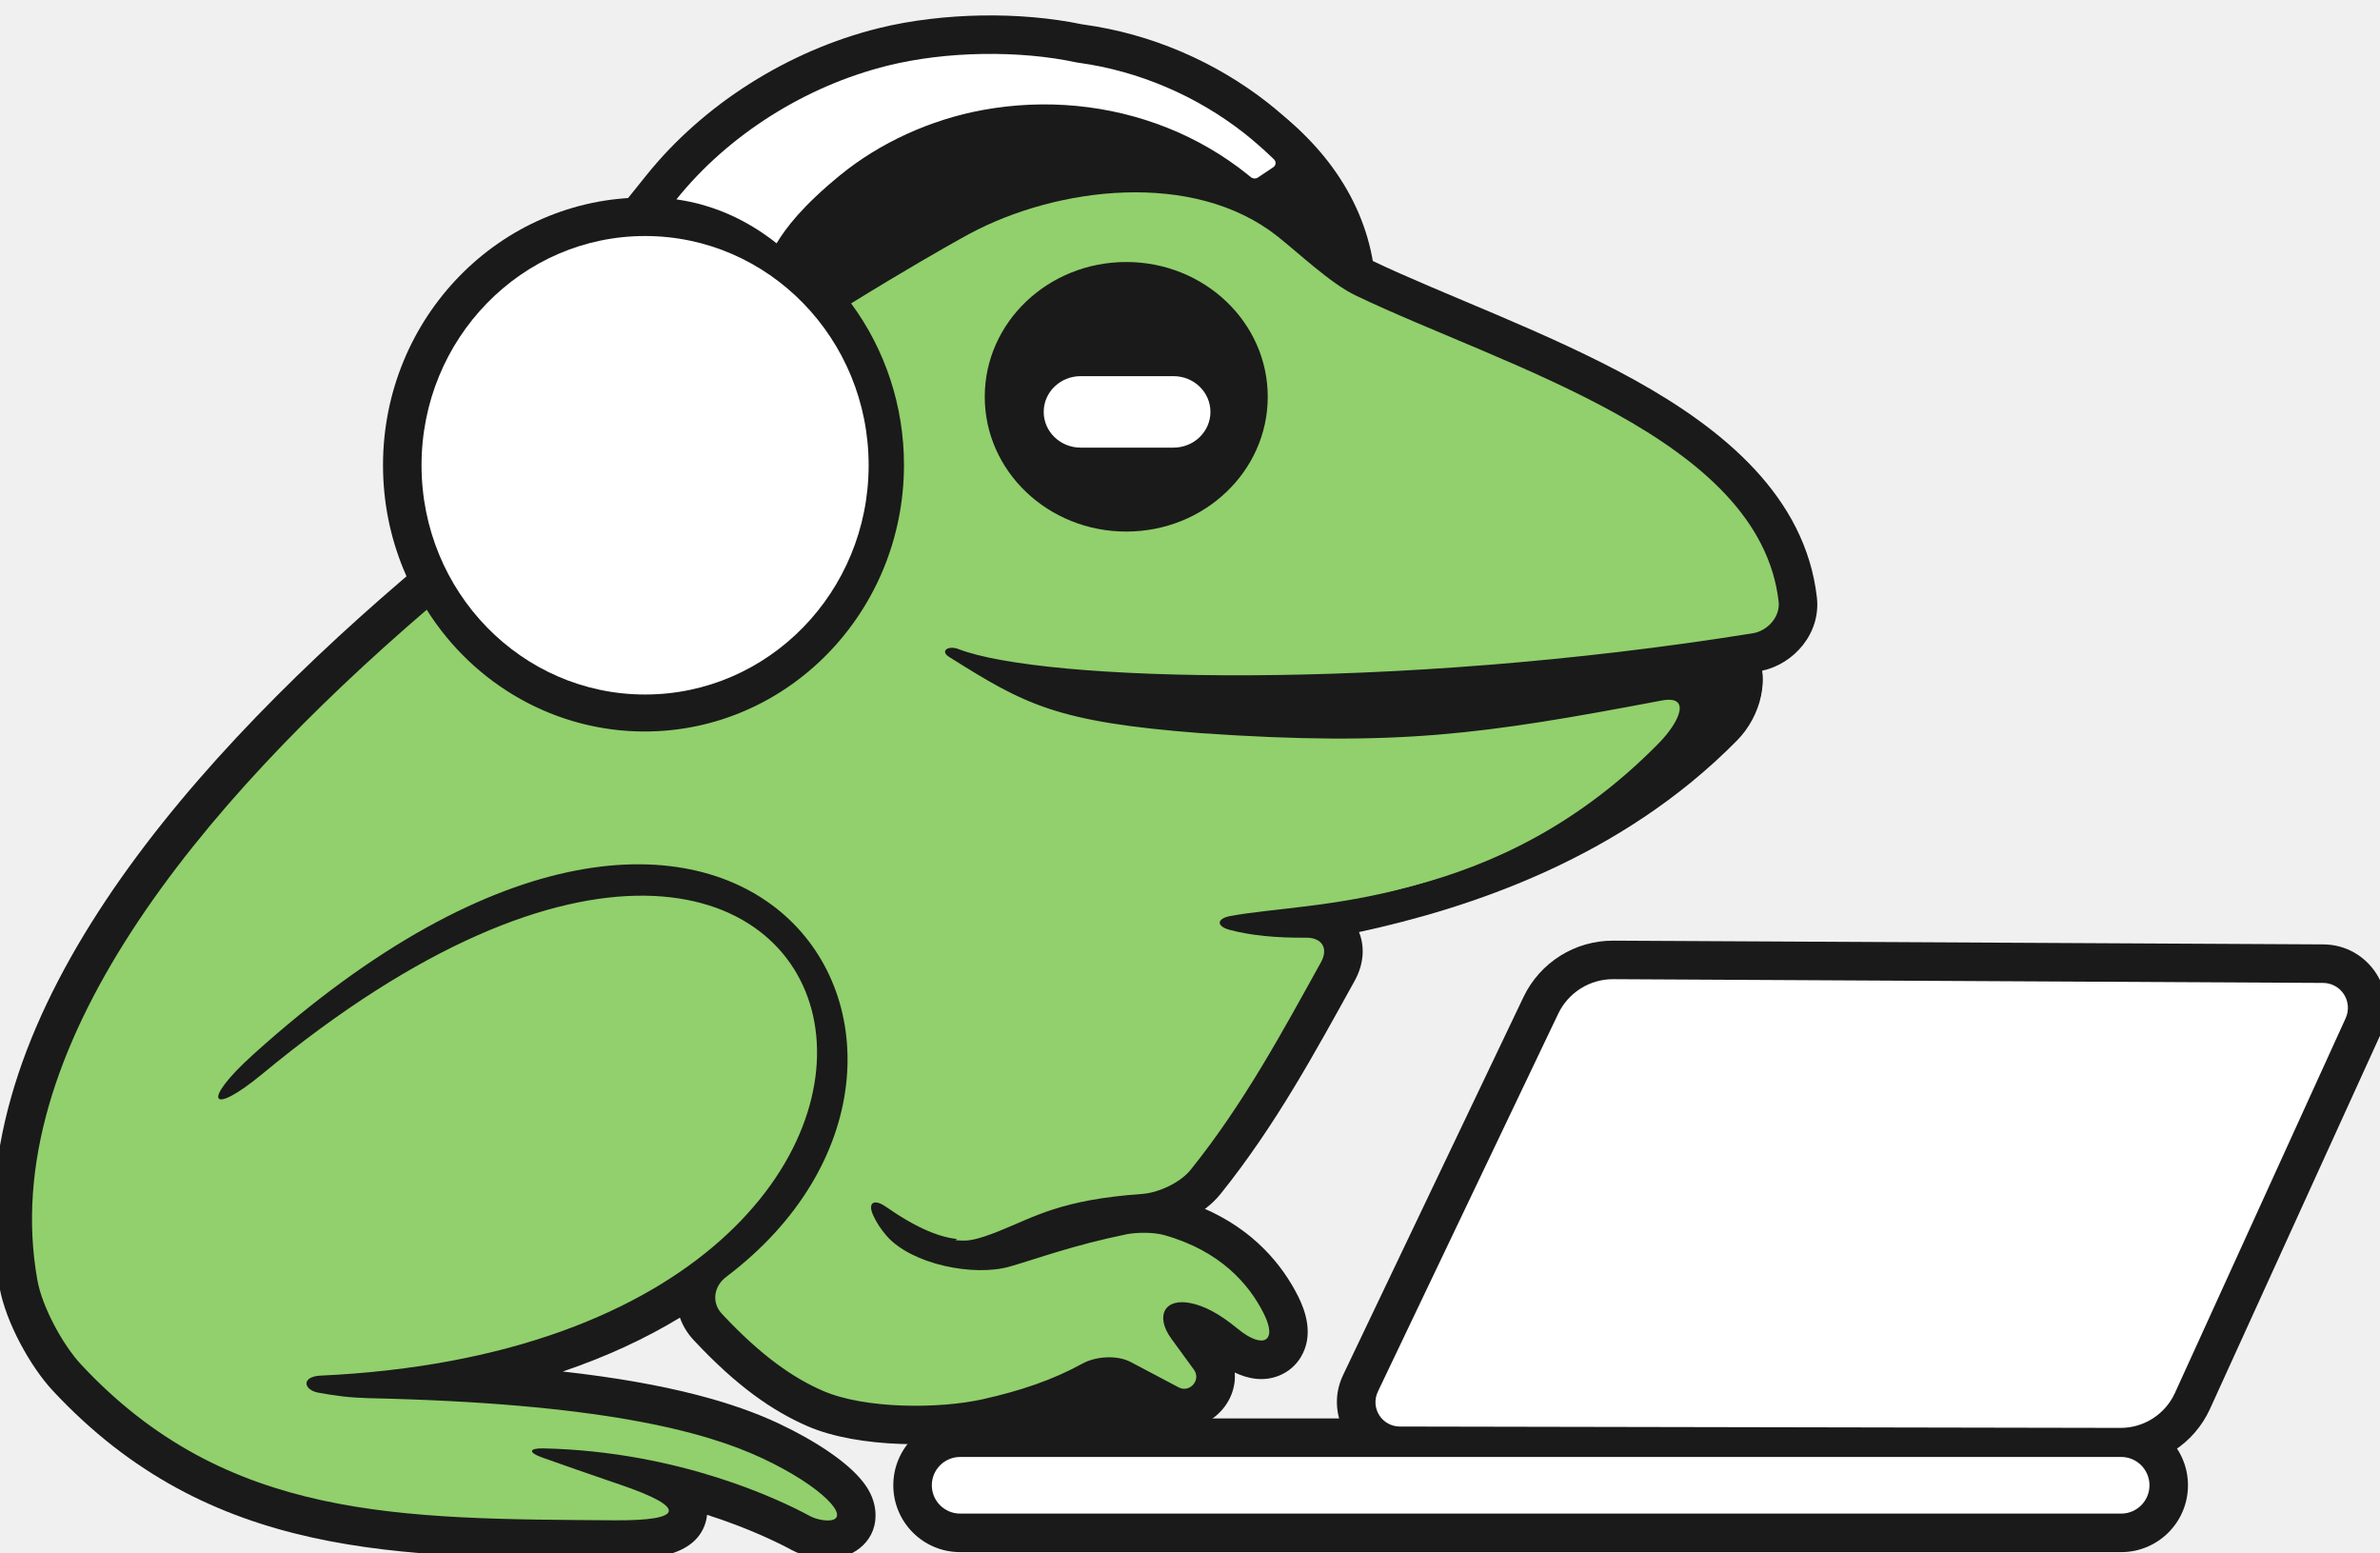
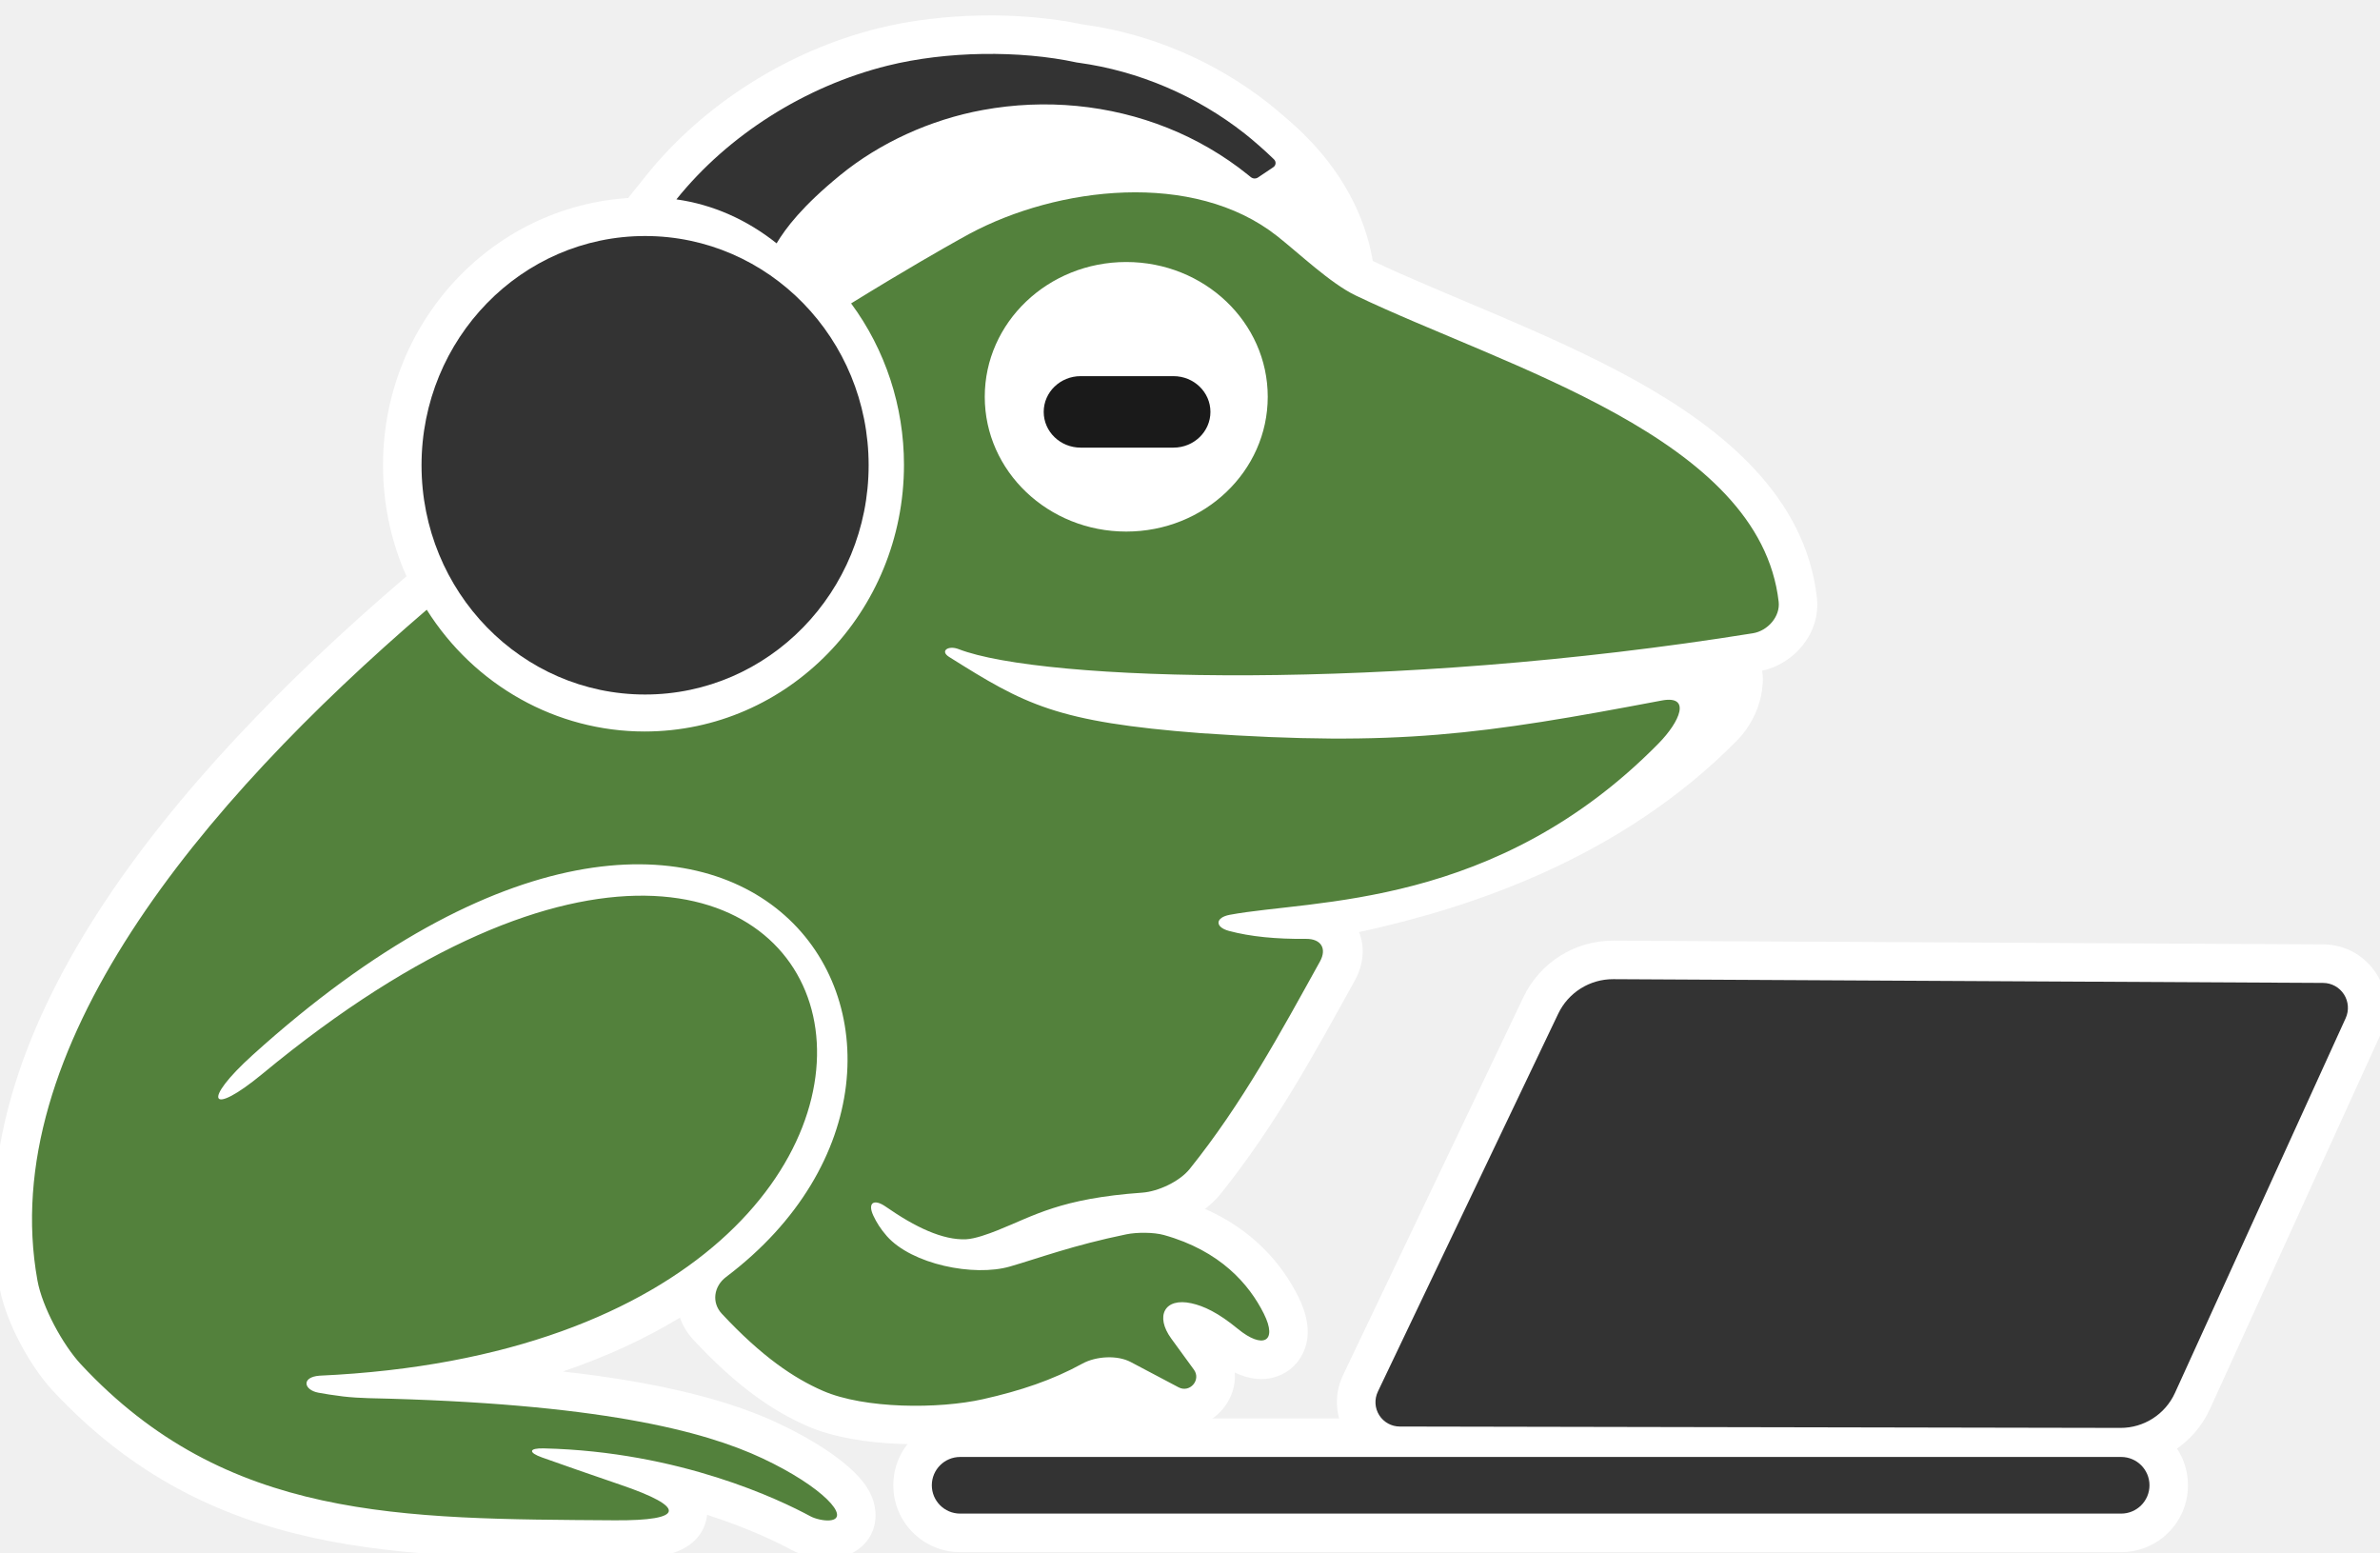
<svg xmlns="http://www.w3.org/2000/svg" width="163.546mm" height="106.662mm" viewBox="0 0 163.546 106.662" version="1.1" id="svg1" xml:space="preserve">
  <defs id="defs1" />
-   <g id="layer2" style="display:inline;fill:#1a1a1a;fill-opacity:1" transform="translate(-2.402101,-2.400472)">
-     <ellipse style="fill:#1a1a1a;fill-opacity:1;fill-rule:evenodd;stroke:none;stroke-width:0.269;stroke-opacity:1" id="path29" cx="74.613" cy="22.714" rx="22.325" ry="17.664" />
-     <ellipse style="fill:#1a1a1a;fill-opacity:1;fill-rule:evenodd;stroke:none;stroke-width:0.265;stroke-opacity:1" id="path30" cx="78.11" cy="98.783" rx="7.016" ry="8.98" />
+   <g id="layer2" style="display:inline;fill:#ffffff;fill-opacity:1" transform="translate(-2.402101,-2.400472)">
+     <ellipse style="fill:#ffffff;fill-opacity:1;fill-rule:evenodd;stroke:none;stroke-width:0.269;stroke-opacity:1" id="path29" cx="74.613" cy="22.714" rx="22.325" ry="17.664" />
+     <ellipse style="fill:#ffffff;fill-opacity:1;fill-rule:evenodd;stroke:none;stroke-width:0.265;stroke-opacity:1" id="path30" cx="78.11" cy="98.783" rx="7.016" ry="8.98" />
  </g>
-   <g id="g18" transform="translate(-20.83481,-85.98053)" style="display:inline;fill:#1a1a1a">
-     <g id="g12" style="fill:#1a1a1a">
-       <g id="g11" style="fill:#1a1a1a">
-         <path style="display:inline;opacity:1;fill:#1a1a1a;fill-opacity:1;fill-rule:evenodd;stroke:none;stroke-width:0.265;stroke-opacity:1" id="rect11" width="83.673" height="3.891" x="84.867" y="186.08" ry="1.946" d="m 86.812,183.434 c -2.536,0 -4.592,2.055 -4.592,4.592 0,2.536 2.055,4.592 4.592,4.592 h 79.781 c 2.536,0 4.592,-2.055 4.592,-4.592 0,-2.536 -2.055,-4.592 -4.592,-4.592 z" />
-         <path style="opacity:1;fill:#1a1a1a;fill-opacity:1;fill-rule:evenodd;stroke:none;stroke-width:0.265;stroke-opacity:1" d="m 131.709,150.607 c -2.643,-0.014 -5.049,1.493 -6.188,3.879 l -12.395,25.969 c -1.362,2.854 0.726,6.174 3.889,6.18 l 49.525,0.094 c 2.653,0.005 5.057,-1.535 6.158,-3.951 l 11.73,-25.748 c 1.309,-2.873 -0.786,-6.149 -3.943,-6.166 z" id="path11" />
+   <g id="g18" transform="translate(-20.83481,-85.98053)" style="display:inline;fill:#ffffff">
+     <g id="g12" style="fill:#ffffff">
+       <g id="g11" style="fill:#ffffff">
+         <path style="display:inline;opacity:1;fill:#ffffff;fill-opacity:1;fill-rule:evenodd;stroke:none;stroke-width:0.265;stroke-opacity:1" id="rect11" width="83.673" height="3.891" x="84.867" y="186.08" ry="1.946" d="m 86.812,183.434 c -2.536,0 -4.592,2.055 -4.592,4.592 0,2.536 2.055,4.592 4.592,4.592 h 79.781 c 2.536,0 4.592,-2.055 4.592,-4.592 0,-2.536 -2.055,-4.592 -4.592,-4.592 z" />
+         <path style="opacity:1;fill:#ffffff;fill-opacity:1;fill-rule:evenodd;stroke:none;stroke-width:0.265;stroke-opacity:1" d="m 131.709,150.607 c -2.643,-0.014 -5.049,1.493 -6.188,3.879 l -12.395,25.969 c -1.362,2.854 0.726,6.174 3.889,6.18 l 49.525,0.094 c 2.653,0.005 5.057,-1.535 6.158,-3.951 l 11.73,-25.748 c 1.309,-2.873 -0.786,-6.149 -3.943,-6.166 z" id="path11" />
      </g>
    </g>
-     <g id="g15" style="display:inline;fill:#1a1a1a;fill-opacity:1">
-       <g id="g13" style="fill:#1a1a1a;fill-opacity:1">
-         <path id="path12" style="opacity:1;fill:#1a1a1a;fill-opacity:1;fill-rule:evenodd;stroke:none;stroke-width:0.265;stroke-opacity:1" d="m 97.509,97.1 c -4.194,0.138 -8.489,1.356 -11.836,3.152 l -0.018,0.012 -0.02,0.01 c -0.201,0.112 -0.529,0.294 -0.688,0.379 l -0.018,0.012 -0.02,0.01 c -0.962,0.537 -3.688,2.081 -7.508,4.438 l -2.449,1.512 1.711,2.312 c 2.016,2.727 3.113,6.074 3.113,9.516 2.26e-4,8.73 -6.804,15.678 -15.182,15.678 -5.127,-1e-5 -9.914,-2.66 -12.729,-7.129 l -1.635,-2.594 -2.326,1.996 c -15.622,13.404 -30.773,31.15 -27.631,48.562 0.431,2.388 2.106,5.43 3.658,7.096 10.804,11.594 23.798,11.455 38.596,11.557 1.339,0.009 5.19,0.24 6.178,-2.246 0.102,-0.257 0.164,-0.52 0.189,-0.779 2.892,0.926 4.933,1.938 5.826,2.422 0.751,0.407 1.933,0.685 2.867,0.594 1.397,-0.136 3.068,-1.242 2.867,-3.311 -0.085,-0.879 -0.52,-1.543 -0.811,-1.924 -1.089,-1.428 -3.428,-2.929 -5.82,-4.053 -3.006,-1.412 -7.461,-2.745 -14.844,-3.574 3.031,-1.028 5.713,-2.28 8.051,-3.701 0.19,0.546 0.5,1.068 0.939,1.539 2.972,3.185 5.43,4.874 7.822,5.916 3.544,1.543 9.318,1.476 12.645,0.729 2.726,-0.612 5.196,-1.425 7.516,-2.703 0.01,-0.006 0.269,-0.098 0.498,-0.107 0.172,-0.007 0.32,0.035 0.342,0.035 v -0.002 -0.002 l 3.26,1.723 c 2.622,1.386 5.311,-0.874 5.102,-3.357 0.882,0.419 1.959,0.655 3.053,0.211 0.614,-0.249 1.127,-0.678 1.48,-1.256 0.935,-1.53 0.303,-3.23 -0.17,-4.176 -1.102,-2.206 -3.083,-4.586 -6.5,-6.061 0.416,-0.311 0.79,-0.661 1.096,-1.041 3.801,-4.733 6.546,-9.833 9.203,-14.625 0.657,-1.186 0.69,-2.393 0.262,-3.373 7.547,-1.625 17.995,-4.993 26.049,-13.18 1.08,-1.098 1.983,-2.939 1.77,-4.717 2.188,-0.468 4.041,-2.573 3.76,-5.035 -0.791,-6.921 -6.417,-11.546 -12.5,-14.924 -5.916,-3.285 -13.286,-5.922 -18.066,-8.213 -0.462,-0.221 -1.362,-0.849 -2.252,-1.572 -0.779,-0.633 -1.9,-1.613 -2.639,-2.195 -3.497,-2.757 -7.949,-3.698 -12.193,-3.559 z m 0.189,10.066 c 4.008,0 7.078,3.003 7.078,6.615 0,3.613 -3.07,6.613 -7.078,6.613 -4.008,0 -7.076,-3 -7.076,-6.613 -2e-6,-3.613 3.068,-6.615 7.076,-6.615 z" transform="translate(0.5281931,-0.5395419)" />
+     <g id="g15" style="display:inline;fill:#ffffff;fill-opacity:1">
+       <g id="g13" style="fill:#ffffff;fill-opacity:1">
+         <path id="path12" style="opacity:1;fill:#ffffff;fill-opacity:1;fill-rule:evenodd;stroke:none;stroke-width:0.265;stroke-opacity:1" d="m 97.509,97.1 c -4.194,0.138 -8.489,1.356 -11.836,3.152 l -0.018,0.012 -0.02,0.01 c -0.201,0.112 -0.529,0.294 -0.688,0.379 l -0.018,0.012 -0.02,0.01 c -0.962,0.537 -3.688,2.081 -7.508,4.438 l -2.449,1.512 1.711,2.312 c 2.016,2.727 3.113,6.074 3.113,9.516 2.26e-4,8.73 -6.804,15.678 -15.182,15.678 -5.127,-1e-5 -9.914,-2.66 -12.729,-7.129 l -1.635,-2.594 -2.326,1.996 c -15.622,13.404 -30.773,31.15 -27.631,48.562 0.431,2.388 2.106,5.43 3.658,7.096 10.804,11.594 23.798,11.455 38.596,11.557 1.339,0.009 5.19,0.24 6.178,-2.246 0.102,-0.257 0.164,-0.52 0.189,-0.779 2.892,0.926 4.933,1.938 5.826,2.422 0.751,0.407 1.933,0.685 2.867,0.594 1.397,-0.136 3.068,-1.242 2.867,-3.311 -0.085,-0.879 -0.52,-1.543 -0.811,-1.924 -1.089,-1.428 -3.428,-2.929 -5.82,-4.053 -3.006,-1.412 -7.461,-2.745 -14.844,-3.574 3.031,-1.028 5.713,-2.28 8.051,-3.701 0.19,0.546 0.5,1.068 0.939,1.539 2.972,3.185 5.43,4.874 7.822,5.916 3.544,1.543 9.318,1.476 12.645,0.729 2.726,-0.612 5.196,-1.425 7.516,-2.703 0.01,-0.006 0.269,-0.098 0.498,-0.107 0.172,-0.007 0.32,0.035 0.342,0.035 v -0.002 -0.002 l 3.26,1.723 c 2.622,1.386 5.311,-0.874 5.102,-3.357 0.882,0.419 1.959,0.655 3.053,0.211 0.614,-0.249 1.127,-0.678 1.48,-1.256 0.935,-1.53 0.303,-3.23 -0.17,-4.176 -1.102,-2.206 -3.083,-4.586 -6.5,-6.061 0.416,-0.311 0.79,-0.661 1.096,-1.041 3.801,-4.733 6.546,-9.833 9.203,-14.625 0.657,-1.186 0.69,-2.393 0.262,-3.373 7.547,-1.625 17.995,-4.993 26.049,-13.18 1.08,-1.098 1.983,-2.939 1.77,-4.717 2.188,-0.468 4.041,-2.573 3.76,-5.035 -0.791,-6.921 -6.417,-11.546 -12.5,-14.924 -5.916,-3.285 -13.286,-5.922 -18.066,-8.213 -0.462,-0.221 -1.362,-0.849 -2.252,-1.572 -0.779,-0.633 -1.9,-1.613 -2.639,-2.195 -3.497,-2.757 -7.949,-3.698 -12.193,-3.559 z m 0.189,10.066 c 4.008,0 7.078,3.003 7.078,6.615 0,3.613 -3.07,6.613 -7.078,6.613 -4.008,0 -7.076,-3 -7.076,-6.613 -2e-6,-3.613 3.068,-6.615 7.076,-6.615 z" transform="translate(0.5281931,-0.5395419)" />
      </g>
-       <path style="fill:#1a1a1a;fill-opacity:1;fill-rule:evenodd;stroke-width:0.278" d="m 133.754,117.871 c -0.191,0.007 -0.355,0.028 -0.459,0.043 -1.111,0.159 -3.464,0.473 -4.285,2.305 -0.417,0.93 -0.275,1.893 0.096,2.588 0.787,1.477 2.793,2.081 3.443,2.293 0.85,0.278 2.965,0.855 3.988,0.855 h 0.279 c 1.282,0 2.952,-0.81 3.102,-2.738 0.206,-2.655 -2.951,-4.561 -4.227,-5.021 -0.54,-0.195 -1.218,-0.35 -1.938,-0.324 z" id="path14" />
-       <path style="fill:#1a1a1a;fill-opacity:1;fill-rule:evenodd;stroke-width:0.275" id="rect14" width="14.352" height="5.665" x="91.234" y="111.069" ry="2.833" rx="3.179" d="m 94.412,108.422 c -3.057,0 -5.824,2.288 -5.824,5.48 0,3.192 2.769,5.479 5.824,5.479 h 7.994 c 3.053,0 5.826,-2.287 5.826,-5.479 0,-3.189 -2.775,-5.48 -5.826,-5.48 z" />
-       <path id="path15" style="display:inline;opacity:1;fill:#1a1a1a;fill-opacity:1;fill-rule:evenodd;stroke:none;stroke-width:0.265;stroke-opacity:1" d="m 138.974,128.407 -2.264,1.824 c -2.481,2.006 -7.853,5.375 -13.166,7.113 -2.677,0.876 -7.087,1.738 -11.291,2.395 -3.153,0.492 -6.219,0.885 -8.49,1.154 -0.907,0.107 -1.688,0.193 -2.301,0.26 -0.365,0.04 -0.668,0.073 -0.902,0.098 -0.358,0.037 -0.344,0.036 -0.533,0.055 l -0.018,0.002 -0.02,0.002 c -1.378,0.154 -2.653,0.676 -3.609,1.682 -1.928,2.028 -1.808,5.363 -1.869,7.637 -0.047,1.753 -0.127,3.619 -0.518,5.568 -0.407,2.031 -1.138,4.146 -2.559,6.359 -1.42,2.213 -3.544,4.537 -6.83,6.877 l -6.215,4.375 7.596,0.57 c 0.257,0.019 0.527,0.026 0.797,0.016 1.153,-0.045 2.588,-0.615 3.064,-0.805 2.824,-1.125 3.839,-2.029 9.145,-2.406 1.758,-0.125 3.969,-1.114 5.191,-2.637 3.806,-4.739 6.555,-9.846 9.211,-14.637 0.649,-1.171 0.698,-2.366 0.301,-3.352 7.548,-1.636 17.962,-5.017 25.996,-13.184 1.558,-1.584 2.473,-4.416 0.982,-6.572 l -0.01,-0.016 z" transform="translate(0.5281931,-0.53954)" />
+       <path style="fill:#ffffff;fill-opacity:1;fill-rule:evenodd;stroke-width:0.278" d="m 133.754,117.871 c -0.191,0.007 -0.355,0.028 -0.459,0.043 -1.111,0.159 -3.464,0.473 -4.285,2.305 -0.417,0.93 -0.275,1.893 0.096,2.588 0.787,1.477 2.793,2.081 3.443,2.293 0.85,0.278 2.965,0.855 3.988,0.855 h 0.279 c 1.282,0 2.952,-0.81 3.102,-2.738 0.206,-2.655 -2.951,-4.561 -4.227,-5.021 -0.54,-0.195 -1.218,-0.35 -1.938,-0.324 z" id="path14" />
+       <path style="fill:#ffffff;fill-opacity:1;fill-rule:evenodd;stroke-width:0.275" id="rect14" width="14.352" height="5.665" x="91.234" y="111.069" ry="2.833" rx="3.179" d="m 94.412,108.422 c -3.057,0 -5.824,2.288 -5.824,5.48 0,3.192 2.769,5.479 5.824,5.479 h 7.994 c 3.053,0 5.826,-2.287 5.826,-5.479 0,-3.189 -2.775,-5.48 -5.826,-5.48 z" />
+       <path id="path15" style="display:inline;opacity:1;fill:#ffffff;fill-opacity:1;fill-rule:evenodd;stroke:none;stroke-width:0.265;stroke-opacity:1" d="m 138.974,128.407 -2.264,1.824 c -2.481,2.006 -7.853,5.375 -13.166,7.113 -2.677,0.876 -7.087,1.738 -11.291,2.395 -3.153,0.492 -6.219,0.885 -8.49,1.154 -0.907,0.107 -1.688,0.193 -2.301,0.26 -0.365,0.04 -0.668,0.073 -0.902,0.098 -0.358,0.037 -0.344,0.036 -0.533,0.055 l -0.018,0.002 -0.02,0.002 c -1.378,0.154 -2.653,0.676 -3.609,1.682 -1.928,2.028 -1.808,5.363 -1.869,7.637 -0.047,1.753 -0.127,3.619 -0.518,5.568 -0.407,2.031 -1.138,4.146 -2.559,6.359 -1.42,2.213 -3.544,4.537 -6.83,6.877 l -6.215,4.375 7.596,0.57 c 0.257,0.019 0.527,0.026 0.797,0.016 1.153,-0.045 2.588,-0.615 3.064,-0.805 2.824,-1.125 3.839,-2.029 9.145,-2.406 1.758,-0.125 3.969,-1.114 5.191,-2.637 3.806,-4.739 6.555,-9.846 9.211,-14.637 0.649,-1.171 0.698,-2.366 0.301,-3.352 7.548,-1.636 17.962,-5.017 25.996,-13.184 1.558,-1.584 2.473,-4.416 0.982,-6.572 l -0.01,-0.016 z" transform="translate(0.5281931,-0.53954)" />
    </g>
-     <g id="g17" style="fill:#1a1a1a">
-       <path id="path16" style="fill:#1a1a1a;fill-rule:evenodd;stroke:none;stroke-width:0.159;stroke-opacity:0" d="m 88.322,87.043 c -2.417,0.039 -4.896,0.325 -7.121,0.877 -6.206,1.539 -12.037,5.228 -15.949,10.102 l -2.916,3.633 4.613,0.645 c 2.034,0.284 3.93,1.136 5.602,2.469 l 2.361,1.885 1.555,-2.592 c 0.483,-0.805 1.348,-2.013 3.771,-3.994 2.349,-1.92 5.459,-3.35 8.604,-3.926 3.824,-0.701 7.728,-0.321 11.24,1.08 1.736,0.692 3.41,1.67 4.828,2.814 l 0.211,0.17 c 1.037,0.836 2.494,0.92 3.623,0.17 l 0.164,-0.107 c 0.181,-0.12 0.584,-0.385 0.811,-0.541 0.037,-0.026 0.098,-0.067 0.146,-0.102 1.513,-1.062 1.704,-3.243 0.398,-4.551 -0.018,-0.018 -0.063,-0.064 -0.107,-0.107 -0.556,-0.546 -1.581,-1.439 -2.174,-1.904 -3.656,-2.869 -8.067,-4.758 -12.658,-5.393 -0.008,-0.001 -0.018,-0.002 -0.029,-0.004 -0.034,-0.007 -0.073,-0.009 -0.107,-0.016 -2.143,-0.447 -4.523,-0.645 -6.865,-0.607 z" />
-       <path style="display:inline;fill:#1a1a1a;fill-opacity:1;fill-rule:evenodd;stroke:none;stroke-width:0.261;stroke-opacity:1" id="ellipse21" d="m 65.162,99.549 c -9.989,0 -18.008,8.264 -18.008,18.396 0,10.133 8.018,18.398 18.008,18.398 9.99,0 18.01,-8.265 18.01,-18.398 0,-10.133 -8.021,-18.396 -18.01,-18.396 z" />
+     <g id="g17" style="fill:#ffffff">
+       <path id="path16" style="fill:#ffffff;fill-rule:evenodd;stroke:none;stroke-width:0.159;stroke-opacity:0" d="m 88.322,87.043 c -2.417,0.039 -4.896,0.325 -7.121,0.877 -6.206,1.539 -12.037,5.228 -15.949,10.102 l -2.916,3.633 4.613,0.645 c 2.034,0.284 3.93,1.136 5.602,2.469 l 2.361,1.885 1.555,-2.592 c 0.483,-0.805 1.348,-2.013 3.771,-3.994 2.349,-1.92 5.459,-3.35 8.604,-3.926 3.824,-0.701 7.728,-0.321 11.24,1.08 1.736,0.692 3.41,1.67 4.828,2.814 l 0.211,0.17 c 1.037,0.836 2.494,0.92 3.623,0.17 l 0.164,-0.107 c 0.181,-0.12 0.584,-0.385 0.811,-0.541 0.037,-0.026 0.098,-0.067 0.146,-0.102 1.513,-1.062 1.704,-3.243 0.398,-4.551 -0.018,-0.018 -0.063,-0.064 -0.107,-0.107 -0.556,-0.546 -1.581,-1.439 -2.174,-1.904 -3.656,-2.869 -8.067,-4.758 -12.658,-5.393 -0.008,-0.001 -0.018,-0.002 -0.029,-0.004 -0.034,-0.007 -0.073,-0.009 -0.107,-0.016 -2.143,-0.447 -4.523,-0.645 -6.865,-0.607 z" />
+       <path style="display:inline;fill:#ffffff;fill-opacity:1;fill-rule:evenodd;stroke:none;stroke-width:0.261;stroke-opacity:1" id="ellipse21" d="m 65.162,99.549 c -9.989,0 -18.008,8.264 -18.008,18.396 0,10.133 8.018,18.398 18.008,18.398 9.99,0 18.01,-8.265 18.01,-18.398 0,-10.133 -8.021,-18.396 -18.01,-18.396 z" />
    </g>
  </g>
  <g id="g32" transform="translate(-20.83481,-85.98053)" style="display:inline;fill:#ffffff">
    <g id="g26" style="fill:#ffffff">
-       <g id="g25" style="fill:#ffffff">
-         <rect style="display:inline;opacity:1;fill:#ffffff;fill-opacity:1;fill-rule:evenodd;stroke:none;stroke-width:0.265;stroke-opacity:1" id="rect25" width="83.673" height="3.891" x="84.867" y="186.08" ry="1.946" />
-         <path style="opacity:1;fill:#ffffff;fill-opacity:1;fill-rule:evenodd;stroke:none;stroke-width:0.265;stroke-opacity:1" d="m 115.515,181.595 12.395,-25.967 a 4.17,4.17 147.909 0 1 3.786,-2.374 l 48.777,0.257 a 1.712,1.712 57.398 0 1 1.549,2.422 l -11.731,25.747 a 4.104,4.104 147.302 0 1 -3.743,2.403 l -49.526,-0.094 a 1.672,1.672 57.813 0 1 -1.506,-2.393 z" id="path25" />
+       <g id="g25" style="fill:#333333">
+         <rect style="display:inline;opacity:1;fill:#333333;fill-opacity:1;fill-rule:evenodd;stroke:none;stroke-width:0.265;stroke-opacity:1" id="rect25" width="83.673" height="3.891" x="84.867" y="186.08" ry="1.946" />
+         <path style="opacity:1;fill:#333333;fill-opacity:1;fill-rule:evenodd;stroke:none;stroke-width:0.265;stroke-opacity:1" d="m 115.515,181.595 12.395,-25.967 a 4.17,4.17 147.909 0 1 3.786,-2.374 l 48.777,0.257 a 1.712,1.712 57.398 0 1 1.549,2.422 l -11.731,25.747 a 4.104,4.104 147.302 0 1 -3.743,2.403 l -49.526,-0.094 a 1.672,1.672 57.813 0 1 -1.506,-2.393 z" id="path25" />
      </g>
    </g>
    <g id="g28" style="display:inline;fill:#91d06c;fill-opacity:1">
-       <g id="g27" style="fill:#91d06c;fill-opacity:1">
-         <path id="path26" style="opacity:1;fill:#91d06c;fill-opacity:1;fill-rule:evenodd;stroke:none;stroke-width:0.265;stroke-opacity:1" d="m 97.596,99.745 c -3.812,0.125 -7.657,1.222 -10.671,2.839 -0.2,0.111 -0.523,0.292 -0.725,0.4 -0.936,0.523 -3.628,2.048 -7.408,4.381 2.357,3.188 3.633,7.082 3.633,11.086 2.63e-4,10.121 -7.982,18.326 -17.829,18.326 -6.046,-1e-5 -11.68,-3.149 -14.966,-8.366 -15.6,13.385 -29.61,30.239 -26.75,46.084 0.327,1.811 1.735,4.417 2.991,5.765 9.995,10.727 21.971,10.611 36.678,10.711 4.819,0.033 4.957,-0.888 0.396,-2.441 -2.074,-0.706 -4.043,-1.398 -5.386,-1.875 -0.969,-0.344 -0.917,-0.649 0.114,-0.625 9.365,0.22 16.262,3.549 18.312,4.659 0.351,0.19 0.952,0.326 1.35,0.287 1.48,-0.144 -0.466,-2.303 -4.631,-4.26 -4.02,-1.889 -11.291,-3.795 -27.068,-4.136 -0.485,-0.011 -1.27,-0.058 -1.752,-0.118 -0.696,-0.087 -1.257,-0.174 -1.709,-0.26 -1,-0.191 -1.176,-1.068 0.081,-1.167 52.271,-2.371 39.498,-56.623 -3.897,-20.753 -3.65,3.017 -4.213,1.906 -0.701,-1.27 33.841,-30.599 52.846,-0.084 32.542,15.242 -0.843,0.637 -1.012,1.753 -0.291,2.526 2.748,2.944 4.945,4.425 6.945,5.296 2.862,1.246 7.958,1.257 11.008,0.572 2.564,-0.576 4.781,-1.317 6.817,-2.439 0.928,-0.511 2.391,-0.607 3.328,-0.112 l 3.287,1.737 c 0.773,0.409 1.568,-0.508 1.053,-1.215 l -1.556,-2.135 c -1.123,-1.54 -0.467,-2.832 1.388,-2.423 0.838,0.185 1.825,0.635 3.185,1.755 1.697,1.397 2.767,0.916 1.791,-1.038 -1.015,-2.03 -2.997,-4.326 -6.866,-5.407 -0.701,-0.196 -1.866,-0.195 -2.58,-0.049 -3.677,0.756 -5.994,1.632 -8,2.212 -2.485,0.72 -6.749,-0.149 -8.461,-2.088 -0.426,-0.483 -0.713,-0.948 -0.927,-1.404 -0.417,-0.892 0.039,-1.185 0.847,-0.622 2.043,1.422 3.921,2.306 5.508,2.244 0.62,-0.024 1.583,-0.379 2.162,-0.61 2.555,-1.018 4.322,-2.193 9.962,-2.594 1.093,-0.078 2.568,-0.769 3.255,-1.624 3.64,-4.532 6.263,-9.402 8.952,-14.251 0.499,-0.899 0.074,-1.571 -0.954,-1.561 -2.048,0.02 -3.828,-0.152 -5.296,-0.546 -0.984,-0.264 -0.947,-0.92 0.054,-1.107 5.716,-1.069 18.277,-0.399 29.466,-11.773 1.467,-1.491 2.27,-3.339 0.213,-2.949 -12.33,2.337 -18.139,3.17 -31.652,2.243 -9.973,-0.763 -12.105,-1.967 -17.312,-5.239 -0.645,-0.405 -0.065,-0.814 0.652,-0.536 5.741,2.229 29.589,2.927 54.579,-1.089 1.016,-0.163 1.89,-1.143 1.774,-2.164 -1.292,-11.308 -18.761,-16.105 -29.08,-21.05 -1.708,-0.818 -3.904,-2.909 -5.387,-4.078 -2.878,-2.269 -6.655,-3.116 -10.467,-2.991 z m 0.103,4.776 c 5.37,0 9.723,4.146 9.723,9.26 0,5.114 -4.353,9.26 -9.723,9.26 -5.37,0 -9.723,-4.146 -9.723,-9.26 -2e-6,-5.114 4.353,-9.26 9.723,-9.26 z" transform="translate(0.5281931,-0.5395419)" />
+       <g id="g27" style="fill:#53813c;fill-opacity:1">
+         <path id="path26" style="opacity:1;fill:#53813c;fill-opacity:1;fill-rule:evenodd;stroke:none;stroke-width:0.265;stroke-opacity:1" d="m 97.596,99.745 c -3.812,0.125 -7.657,1.222 -10.671,2.839 -0.2,0.111 -0.523,0.292 -0.725,0.4 -0.936,0.523 -3.628,2.048 -7.408,4.381 2.357,3.188 3.633,7.082 3.633,11.086 2.63e-4,10.121 -7.982,18.326 -17.829,18.326 -6.046,-1e-5 -11.68,-3.149 -14.966,-8.366 -15.6,13.385 -29.61,30.239 -26.75,46.084 0.327,1.811 1.735,4.417 2.991,5.765 9.995,10.727 21.971,10.611 36.678,10.711 4.819,0.033 4.957,-0.888 0.396,-2.441 -2.074,-0.706 -4.043,-1.398 -5.386,-1.875 -0.969,-0.344 -0.917,-0.649 0.114,-0.625 9.365,0.22 16.262,3.549 18.312,4.659 0.351,0.19 0.952,0.326 1.35,0.287 1.48,-0.144 -0.466,-2.303 -4.631,-4.26 -4.02,-1.889 -11.291,-3.795 -27.068,-4.136 -0.485,-0.011 -1.27,-0.058 -1.752,-0.118 -0.696,-0.087 -1.257,-0.174 -1.709,-0.26 -1,-0.191 -1.176,-1.068 0.081,-1.167 52.271,-2.371 39.498,-56.623 -3.897,-20.753 -3.65,3.017 -4.213,1.906 -0.701,-1.27 33.841,-30.599 52.846,-0.084 32.542,15.242 -0.843,0.637 -1.012,1.753 -0.291,2.526 2.748,2.944 4.945,4.425 6.945,5.296 2.862,1.246 7.958,1.257 11.008,0.572 2.564,-0.576 4.781,-1.317 6.817,-2.439 0.928,-0.511 2.391,-0.607 3.328,-0.112 l 3.287,1.737 c 0.773,0.409 1.568,-0.508 1.053,-1.215 l -1.556,-2.135 c -1.123,-1.54 -0.467,-2.832 1.388,-2.423 0.838,0.185 1.825,0.635 3.185,1.755 1.697,1.397 2.767,0.916 1.791,-1.038 -1.015,-2.03 -2.997,-4.326 -6.866,-5.407 -0.701,-0.196 -1.866,-0.195 -2.58,-0.049 -3.677,0.756 -5.994,1.632 -8,2.212 -2.485,0.72 -6.749,-0.149 -8.461,-2.088 -0.426,-0.483 -0.713,-0.948 -0.927,-1.404 -0.417,-0.892 0.039,-1.185 0.847,-0.622 2.043,1.422 3.921,2.306 5.508,2.244 0.62,-0.024 1.583,-0.379 2.162,-0.61 2.555,-1.018 4.322,-2.193 9.962,-2.594 1.093,-0.078 2.568,-0.769 3.255,-1.624 3.64,-4.532 6.263,-9.402 8.952,-14.251 0.499,-0.899 0.074,-1.571 -0.954,-1.561 -2.048,0.02 -3.828,-0.152 -5.296,-0.546 -0.984,-0.264 -0.947,-0.92 0.054,-1.107 5.716,-1.069 18.277,-0.399 29.466,-11.773 1.467,-1.491 2.27,-3.339 0.213,-2.949 -12.33,2.337 -18.139,3.17 -31.652,2.243 -9.973,-0.763 -12.105,-1.967 -17.312,-5.239 -0.645,-0.405 -0.065,-0.814 0.652,-0.536 5.741,2.229 29.589,2.927 54.579,-1.089 1.016,-0.163 1.89,-1.143 1.774,-2.164 -1.292,-11.308 -18.761,-16.105 -29.08,-21.05 -1.708,-0.818 -3.904,-2.909 -5.387,-4.078 -2.878,-2.269 -6.655,-3.116 -10.467,-2.991 z m 0.103,4.776 c 5.37,0 9.723,4.146 9.723,9.26 0,5.114 -4.353,9.26 -9.723,9.26 -5.37,0 -9.723,-4.146 -9.723,-9.26 -2e-6,-5.114 4.353,-9.26 9.723,-9.26 z" transform="translate(0.5281931,-0.5395419)" />
      </g>
-       <path style="fill:#91d06c;fill-opacity:1;fill-rule:evenodd;stroke-width:0.278" d="m 136.538,123.309 c -0.924,0 -8.976,-1.9 -2.868,-2.777 1.895,-0.272 4.734,2.777 3.148,2.777 z" id="path27" />
-       <rect style="fill:#ffffff;fill-opacity:1;fill-rule:evenodd;stroke-width:0.229" id="rect27" width="11.457" height="4.91" x="92.555" y="111.824" ry="2.455" rx="2.538" />
-       <path id="path28" style="display:inline;opacity:1;fill:#91d06c;fill-opacity:1;fill-rule:evenodd;stroke:none;stroke-width:0.265;stroke-opacity:1" d="m 133.496,136.922 c -0.132,0.004 -0.332,0.041 -0.484,0.088 l -0.016,0.004 -0.012,0.01 c -0.693,0.561 -1.215,0.9 -1.697,1.121 -0.482,0.222 -0.927,0.327 -1.471,0.424 -1.088,0.194 -2.56,0.346 -5.449,1.291 -2.985,0.977 -7.44,1.826 -11.705,2.492 -3.199,0.499 -6.294,0.896 -8.588,1.168 -0.918,0.109 -1.707,0.196 -2.324,0.264 -0.37,0.04 -0.679,0.073 -0.916,0.098 -0.355,0.037 -0.354,0.037 -0.549,0.057 -0.896,0.1 -1.534,0.399 -1.986,0.875 -1.076,1.131 -1.071,3.24 -1.143,5.887 -0.048,1.777 -0.127,3.817 -0.568,6.016 -0.459,2.29 -1.31,4.752 -2.926,7.27 -1.616,2.518 -3.998,5.092 -7.521,7.602 l -0.191,0.135 0.234,0.018 c 0.167,0.013 0.334,0.016 0.496,0.01 0.639,-0.025 1.617,-0.389 2.189,-0.617 2.563,-1.021 4.306,-2.188 9.936,-2.588 1.113,-0.079 2.613,-0.779 3.316,-1.654 3.645,-4.538 6.271,-9.417 8.959,-14.264 0.531,-0.957 0.064,-1.696 -1.029,-1.686 -2.043,0.02 -3.816,-0.153 -5.273,-0.545 -0.237,-0.064 -0.408,-0.15 -0.514,-0.24 -0.106,-0.09 -0.145,-0.178 -0.141,-0.256 0.003,-0.062 0.034,-0.126 0.105,-0.193 0.107,-0.1 0.306,-0.196 0.596,-0.25 5.69,-1.064 17.431,-0.344 28.645,-11.742 0.316,-0.322 0.439,-0.545 0.336,-0.689 -0.066,-0.093 -0.201,-0.105 -0.309,-0.102 z" transform="translate(0.5281931,-0.53954)" />
+       <path style="display:none;fill:#f9f9f9;fill-opacity:1;fill-rule:evenodd;stroke-width:0.278" d="m 133.837,122.818 c -0.924,0 -8.976,-1.9 -2.868,-2.777 1.895,-0.272 4.734,2.777 3.148,2.777 z" id="path27" />
+       <rect style="fill:#1a1a1a;fill-opacity:1;fill-rule:evenodd;stroke-width:0.229" id="rect27" width="11.457" height="4.91" x="92.555" y="111.824" ry="2.455" rx="2.538" />
    </g>
-     <g id="g31" style="fill:#ffffff">
-       <path id="path31" style="fill:#ffffff;fill-rule:evenodd;stroke:none;stroke-width:0.159;stroke-opacity:0" d="m 88.366,89.687 c -2.256,0.036 -4.522,0.304 -6.528,0.802 -5.672,1.406 -10.975,4.77 -14.523,9.19 2.534,0.354 4.877,1.419 6.885,3.02 0.628,-1.046 1.759,-2.551 4.365,-4.681 2.726,-2.229 6.21,-3.821 9.801,-4.479 4.305,-0.789 8.713,-0.363 12.698,1.226 1.984,0.791 3.875,1.893 5.507,3.21 l 0.212,0.171 a 0.468,0.539 0 0 0 0.502,0.025 L 107.445,98.063 c 0.214,-0.142 0.561,-0.371 0.772,-0.516 0.045,-0.031 0.087,-0.061 0.127,-0.088 0.17,-0.119 0.195,-0.368 0.045,-0.518 -0.027,-0.027 -0.056,-0.055 -0.086,-0.085 -0.516,-0.507 -1.393,-1.272 -1.953,-1.712 -3.293,-2.584 -7.266,-4.283 -11.389,-4.852 -0.043,-0.006 -0.085,-0.011 -0.126,-0.017 -1.966,-0.428 -4.213,-0.623 -6.469,-0.587 z" />
-       <ellipse style="display:inline;fill:#ffffff;fill-opacity:1;fill-rule:evenodd;stroke:none;stroke-width:0.261;stroke-opacity:1" id="ellipse31" cx="65.163" cy="117.946" rx="15.362" ry="15.75" />
+     <g id="g31" style="fill:#333333">
+       <path id="path31" style="fill:#333333;fill-rule:evenodd;stroke:none;stroke-width:0.159;stroke-opacity:0" d="m 88.366,89.687 c -2.256,0.036 -4.522,0.304 -6.528,0.802 -5.672,1.406 -10.975,4.77 -14.523,9.19 2.534,0.354 4.877,1.419 6.885,3.02 0.628,-1.046 1.759,-2.551 4.365,-4.681 2.726,-2.229 6.21,-3.821 9.801,-4.479 4.305,-0.789 8.713,-0.363 12.698,1.226 1.984,0.791 3.875,1.893 5.507,3.21 l 0.212,0.171 a 0.468,0.539 0 0 0 0.502,0.025 L 107.445,98.063 c 0.214,-0.142 0.561,-0.371 0.772,-0.516 0.045,-0.031 0.087,-0.061 0.127,-0.088 0.17,-0.119 0.195,-0.368 0.045,-0.518 -0.027,-0.027 -0.056,-0.055 -0.086,-0.085 -0.516,-0.507 -1.393,-1.272 -1.953,-1.712 -3.293,-2.584 -7.266,-4.283 -11.389,-4.852 -0.043,-0.006 -0.085,-0.011 -0.126,-0.017 -1.966,-0.428 -4.213,-0.623 -6.469,-0.587 z" />
+       <ellipse style="display:inline;fill:#333333;fill-opacity:1;fill-rule:evenodd;stroke:none;stroke-width:0.261;stroke-opacity:1" id="ellipse31" cx="65.163" cy="117.946" rx="15.362" ry="15.75" />
    </g>
  </g>
</svg>
